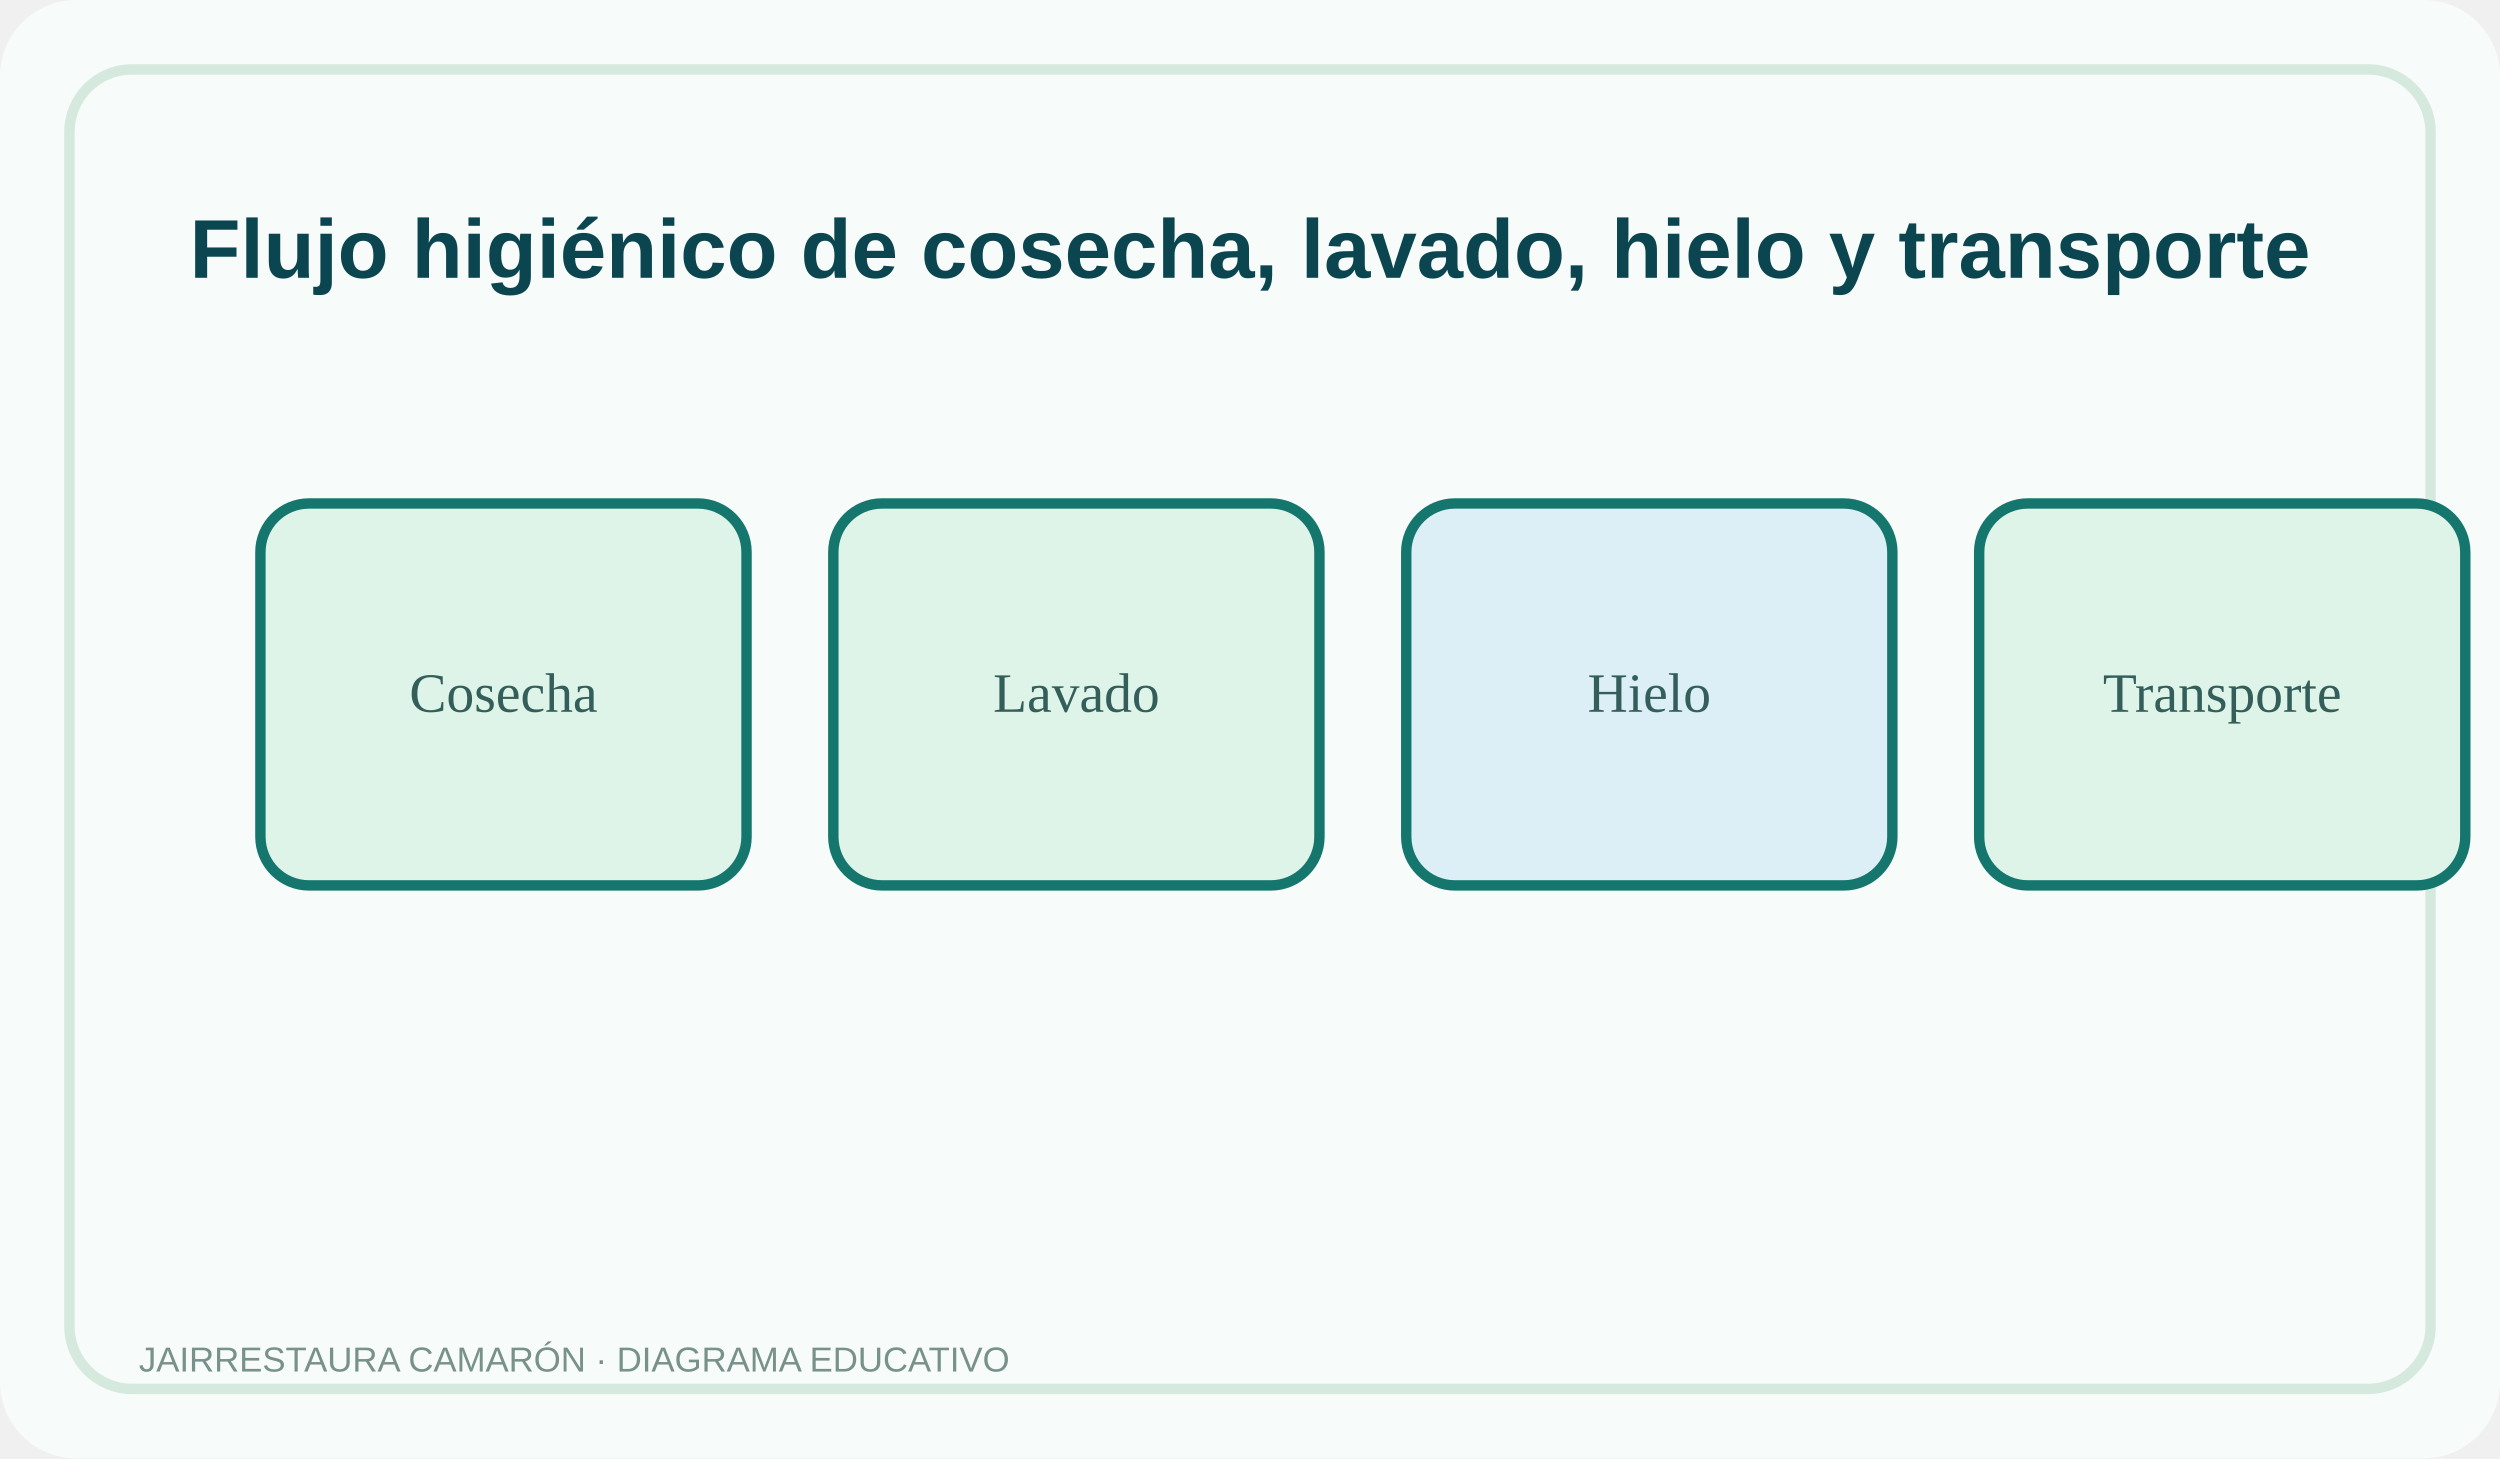
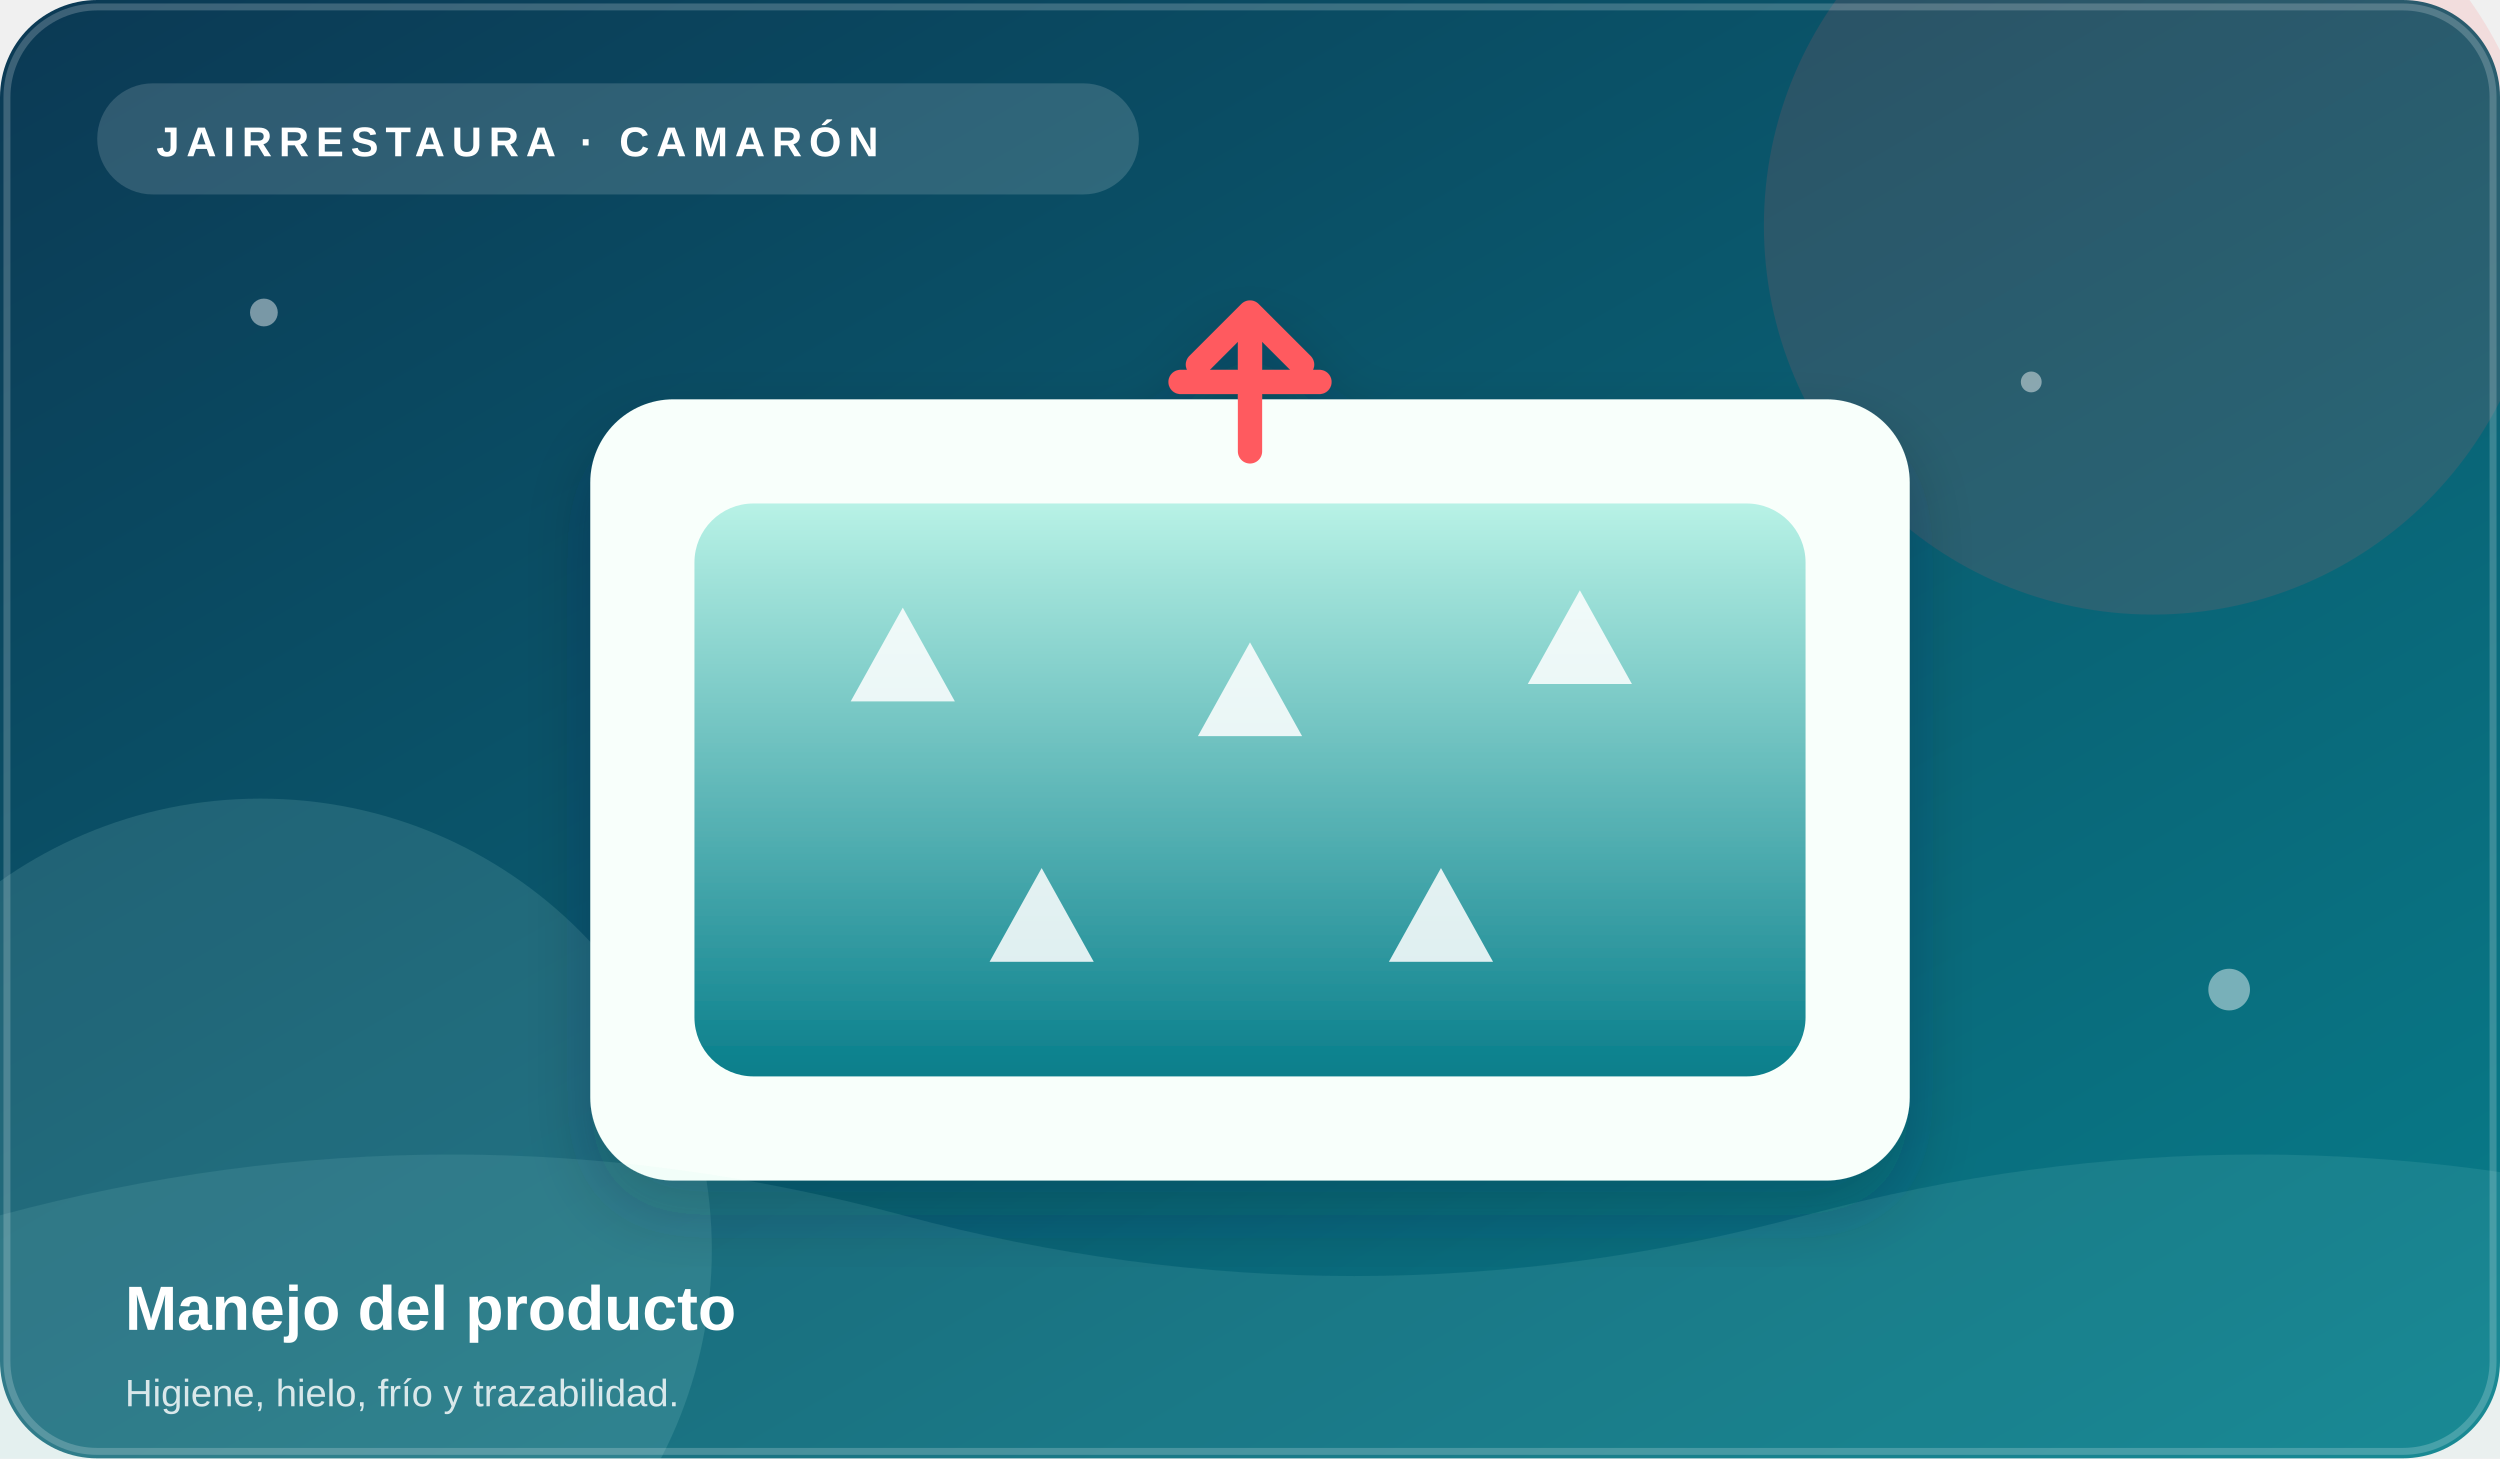
- <svg xmlns="http://www.w3.org/2000/svg" viewBox="0 0 720 420">
-   <rect width="720" height="420" rx="22" fill="#f7fbf9" />
-   <rect x="20" y="20" width="680" height="380" rx="18" fill="none" stroke="#d5e9df" stroke-width="3" />
-   <text x="360" y="80" text-anchor="middle" font-family="Arial" font-size="24" font-weight="700" fill="#0b4650">Flujo higiénico de cosecha, lavado, hielo y transporte</text>
-   <rect x="75" y="145" width="140" height="110" rx="14" fill="#dff4e9" stroke="#14766d" stroke-width="3" />
-   <text x="145" y="205" text-anchor="middle" font-size="16" fill="#345e5a">Cosecha</text>
-   <rect x="240" y="145" width="140" height="110" rx="14" fill="#dff4e9" stroke="#14766d" stroke-width="3" />
-   <text x="310" y="205" text-anchor="middle" font-size="16" fill="#345e5a">Lavado</text>
-   <rect x="405" y="145" width="140" height="110" rx="14" fill="#dceff7" stroke="#14766d" stroke-width="3" />
-   <text x="475" y="205" text-anchor="middle" font-size="16" fill="#345e5a">Hielo</text>
-   <rect x="570" y="145" width="140" height="110" rx="14" fill="#dff4e9" stroke="#14766d" stroke-width="3" />
-   <text x="640" y="205" text-anchor="middle" font-size="16" fill="#345e5a">Transporte</text>
-   <text x="40" y="395" font-family="Arial" font-size="10" fill="#78918a">JAIRRESTAURA CAMARÓN · DIAGRAMA EDUCATIVO</text>
+ <svg xmlns="http://www.w3.org/2000/svg" viewBox="0 0 720 420" role="img" aria-labelledby="t d">
+   <defs>
+     <linearGradient id="bg" x2="1" y2="1">
+       <stop stop-color="#0b3954" />
+       <stop offset="1" stop-color="#087e8b" />
+     </linearGradient>
+     <linearGradient id="water" x2="0" y2="1">
+       <stop stop-color="#b8f2e6" />
+       <stop offset="1" stop-color="#087e8b" />
+     </linearGradient>
+     <linearGradient id="gold" x2="1" y2="1">
+       <stop stop-color="#ff5a5f" />
+       <stop offset="1" stop-color="#e76f51" />
+     </linearGradient>
+     <filter id="shadow">
+       <feDropShadow dx="0" dy="10" stdDeviation="10" flood-color="#032b36" flood-opacity=".24" />
+     </filter>
+   </defs>
+   <rect width="720" height="420" rx="28" fill="url(#bg)" />
+   <circle cx="620" cy="65" r="112" fill="#ff5a5f" opacity=".13" />
+   <circle cx="75" cy="360" r="130" fill="#b8f2e6" opacity=".13" />
+   <g fill="#fff" opacity=".45">
+     <circle cx="76" cy="90" r="4">
+       <animate attributeName="cy" values="90;70;90" dur="4s" repeatCount="indefinite" />
+     </circle>
+     <circle cx="642" cy="285" r="6">
+       <animate attributeName="cy" values="285;260;285" dur="5s" repeatCount="indefinite" />
+     </circle>
+     <circle cx="585" cy="110" r="3" />
+   </g>
+   <g filter="url(#shadow)">
+     <rect x="170" y="115" width="380" height="225" rx="24" fill="#f8fffb" />
+     <rect x="200" y="145" width="320" height="165" rx="17" fill="url(#water)" />
+     <g fill="#fff" opacity=".85">
+       <path d="M260 175 l15 27 h-30Z M360 185 l15 27 h-30Z M455 170 l15 27 h-30Z M300 250 l15 27 h-30Z M415 250 l15 27 h-30Z" />
+     </g>
+     <path d="M360 130 V90 M340 110 L380 110 M360 90 L345 105 M360 90 L375 105" stroke="#ff5a5f" stroke-width="7" stroke-linecap="round" />
+   </g>
+   <path d="M0 350 Q130 315 260 350 T520 350 T780 350 V420 H0Z" fill="#b8f2e6" opacity=".10" />
+   <rect x="28" y="24" width="300" height="32" rx="16" fill="#fff" fill-opacity=".15" />
+   <text x="45" y="45" fill="#fff" font-family="Arial,sans-serif" font-size="12" font-weight="700" letter-spacing="2">JAIRRESTAURA · CAMARÓN</text>
+   <text x="36" y="383" fill="#fff" font-family="Arial,sans-serif" font-size="18" font-weight="800">Manejo del producto</text>
+   <text x="36" y="405" fill="#fff" fill-opacity=".82" font-family="Arial,sans-serif" font-size="11">Higiene, hielo, frío y trazabilidad.</text>
+   <rect x="2" y="2" width="716" height="416" rx="26" fill="none" stroke="#fff" stroke-opacity=".2" stroke-width="2" />
</svg>
